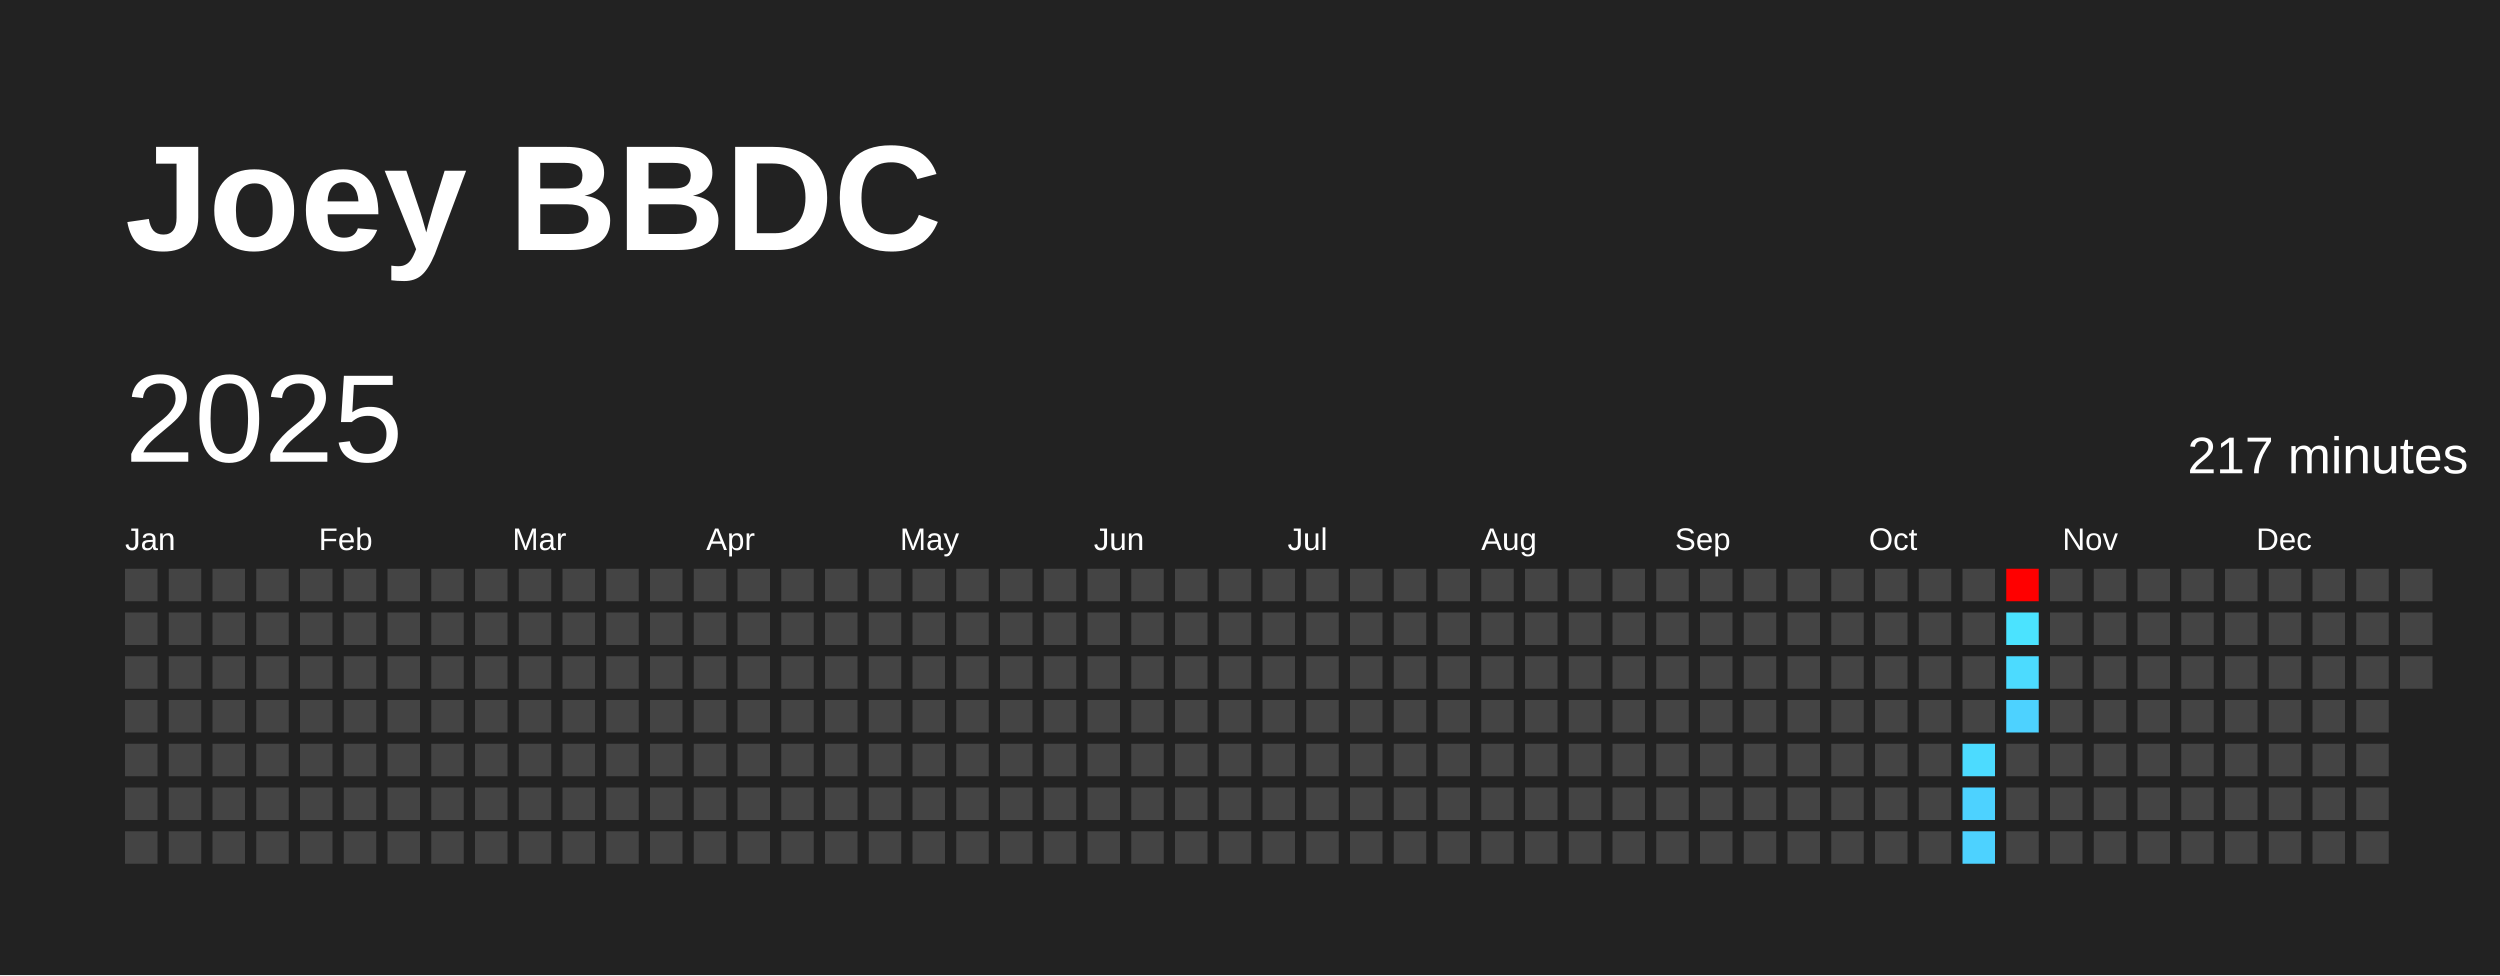
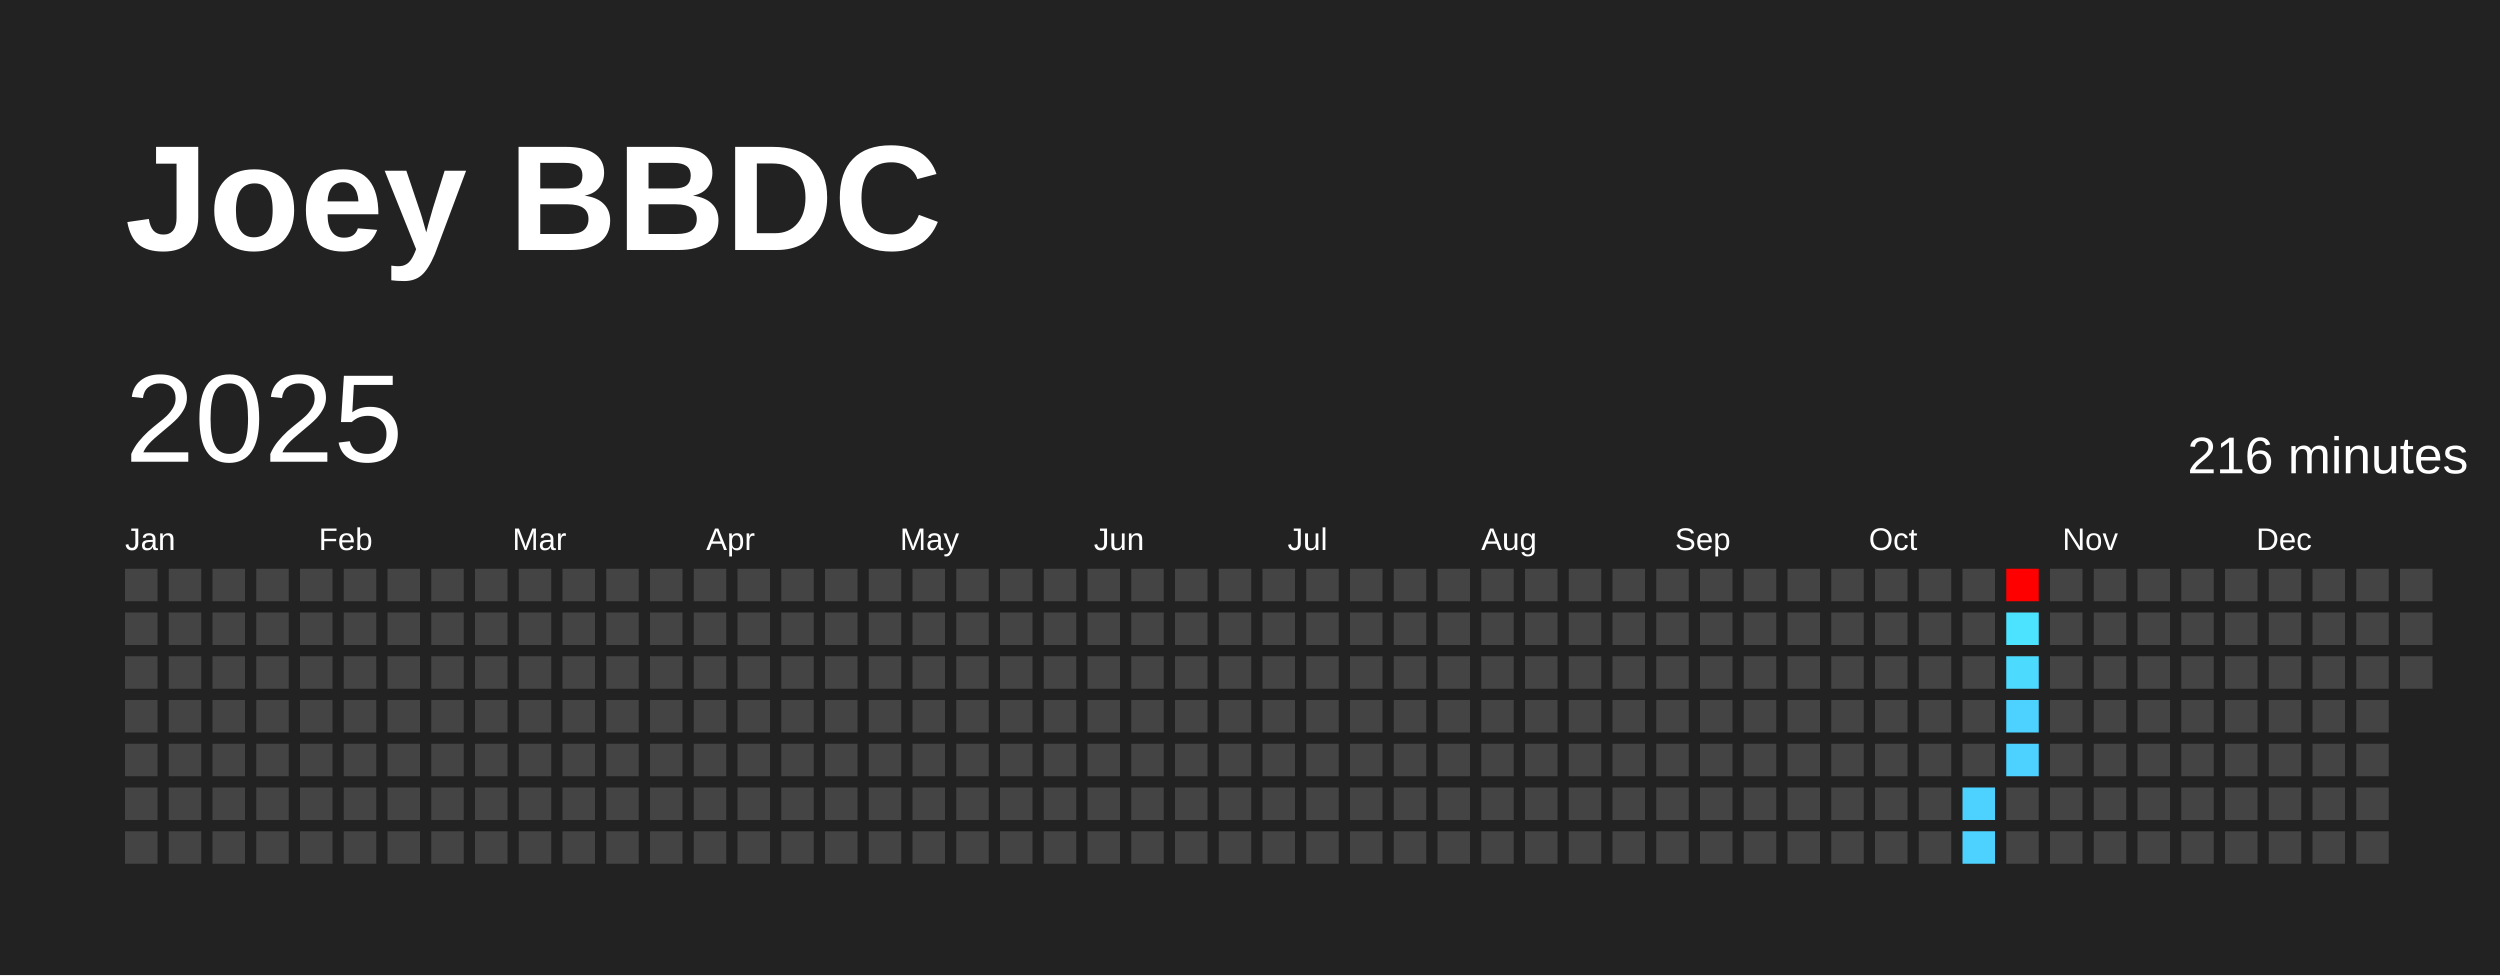
<svg xmlns="http://www.w3.org/2000/svg" baseProfile="full" height="78mm" version="1.1" viewBox="0,0,200,78" width="200mm">
  <defs />
  <rect fill="#222222" height="78" width="200" x="0" y="0" />
  <text fill="#FFFFFF" style="font-size:12px; font-family:Arial; font-weight:bold;" x="10" y="20">Joey BBDC</text>
  <text dominant-baseline="hanging" fill="#FFFFFF" style="font-size:10.0px; font-family:Arial;" x="10" y="30">2025</text>
-   <text dominant-baseline="hanging" fill="#FFFFFF" style="font-size:4.125px; font-family:Arial;" x="175" y="35">217 minutes</text>
+   <text dominant-baseline="hanging" fill="#FFFFFF" style="font-size:4.125px; font-family:Arial;" x="175" y="35">216 minutes</text>
  <text fill="#FFFFFF" style="font-size:2.5px; font-family:Arial" x="10.0" y="44">Jan</text>
  <text fill="#FFFFFF" style="font-size:2.5px; font-family:Arial" x="25.5" y="44">Feb</text>
  <text fill="#FFFFFF" style="font-size:2.5px; font-family:Arial" x="41.0" y="44">Mar</text>
  <text fill="#FFFFFF" style="font-size:2.5px; font-family:Arial" x="56.5" y="44">Apr</text>
  <text fill="#FFFFFF" style="font-size:2.5px; font-family:Arial" x="72.0" y="44">May</text>
  <text fill="#FFFFFF" style="font-size:2.5px; font-family:Arial" x="87.5" y="44">Jun</text>
  <text fill="#FFFFFF" style="font-size:2.5px; font-family:Arial" x="103.0" y="44">Jul</text>
  <text fill="#FFFFFF" style="font-size:2.5px; font-family:Arial" x="118.5" y="44">Aug</text>
  <text fill="#FFFFFF" style="font-size:2.5px; font-family:Arial" x="134.0" y="44">Sep</text>
  <text fill="#FFFFFF" style="font-size:2.5px; font-family:Arial" x="149.5" y="44">Oct</text>
  <text fill="#FFFFFF" style="font-size:2.5px; font-family:Arial" x="165.0" y="44">Nov</text>
  <text fill="#FFFFFF" style="font-size:2.5px; font-family:Arial" x="180.5" y="44">Dec</text>
  <rect fill="#444444" height="2.6" width="2.6" x="10.0" y="45.5" />
  <rect fill="#444444" height="2.6" width="2.6" x="10.0" y="49.0" />
  <rect fill="#444444" height="2.6" width="2.6" x="10.0" y="52.5" />
  <rect fill="#444444" height="2.6" width="2.6" x="10.0" y="56.0" />
  <rect fill="#444444" height="2.6" width="2.6" x="10.0" y="59.5" />
  <rect fill="#444444" height="2.6" width="2.6" x="10.0" y="63.0" />
  <rect fill="#444444" height="2.6" width="2.6" x="10.0" y="66.5" />
  <rect fill="#444444" height="2.6" width="2.6" x="13.5" y="45.5" />
  <rect fill="#444444" height="2.6" width="2.6" x="13.5" y="49.0" />
  <rect fill="#444444" height="2.6" width="2.6" x="13.5" y="52.5" />
  <rect fill="#444444" height="2.6" width="2.6" x="13.5" y="56.0" />
  <rect fill="#444444" height="2.6" width="2.6" x="13.5" y="59.5" />
  <rect fill="#444444" height="2.6" width="2.6" x="13.5" y="63.0" />
  <rect fill="#444444" height="2.6" width="2.6" x="13.5" y="66.5" />
  <rect fill="#444444" height="2.6" width="2.6" x="17.0" y="45.5" />
  <rect fill="#444444" height="2.6" width="2.6" x="17.0" y="49.0" />
  <rect fill="#444444" height="2.6" width="2.6" x="17.0" y="52.5" />
  <rect fill="#444444" height="2.6" width="2.6" x="17.0" y="56.0" />
  <rect fill="#444444" height="2.6" width="2.6" x="17.0" y="59.5" />
  <rect fill="#444444" height="2.6" width="2.6" x="17.0" y="63.0" />
  <rect fill="#444444" height="2.6" width="2.6" x="17.0" y="66.5" />
  <rect fill="#444444" height="2.6" width="2.6" x="20.5" y="45.5" />
  <rect fill="#444444" height="2.6" width="2.6" x="20.5" y="49.0" />
  <rect fill="#444444" height="2.6" width="2.6" x="20.5" y="52.5" />
  <rect fill="#444444" height="2.6" width="2.6" x="20.5" y="56.0" />
  <rect fill="#444444" height="2.6" width="2.6" x="20.5" y="59.5" />
  <rect fill="#444444" height="2.6" width="2.6" x="20.5" y="63.0" />
  <rect fill="#444444" height="2.6" width="2.6" x="20.5" y="66.5" />
  <rect fill="#444444" height="2.6" width="2.6" x="24.0" y="45.5" />
  <rect fill="#444444" height="2.6" width="2.6" x="24.0" y="49.0" />
  <rect fill="#444444" height="2.6" width="2.6" x="24.0" y="52.5" />
  <rect fill="#444444" height="2.6" width="2.6" x="24.0" y="56.0" />
  <rect fill="#444444" height="2.6" width="2.6" x="24.0" y="59.5" />
  <rect fill="#444444" height="2.6" width="2.6" x="24.0" y="63.0" />
  <rect fill="#444444" height="2.6" width="2.6" x="24.0" y="66.5" />
  <rect fill="#444444" height="2.6" width="2.6" x="27.5" y="45.5" />
  <rect fill="#444444" height="2.6" width="2.6" x="27.5" y="49.0" />
  <rect fill="#444444" height="2.6" width="2.6" x="27.5" y="52.5" />
  <rect fill="#444444" height="2.6" width="2.6" x="27.5" y="56.0" />
  <rect fill="#444444" height="2.6" width="2.6" x="27.5" y="59.5" />
  <rect fill="#444444" height="2.6" width="2.6" x="27.5" y="63.0" />
  <rect fill="#444444" height="2.6" width="2.6" x="27.5" y="66.5" />
  <rect fill="#444444" height="2.6" width="2.6" x="31.0" y="45.5" />
  <rect fill="#444444" height="2.6" width="2.6" x="31.0" y="49.0" />
  <rect fill="#444444" height="2.6" width="2.6" x="31.0" y="52.5" />
  <rect fill="#444444" height="2.6" width="2.6" x="31.0" y="56.0" />
  <rect fill="#444444" height="2.6" width="2.6" x="31.0" y="59.5" />
  <rect fill="#444444" height="2.6" width="2.6" x="31.0" y="63.0" />
  <rect fill="#444444" height="2.6" width="2.6" x="31.0" y="66.5" />
  <rect fill="#444444" height="2.6" width="2.6" x="34.5" y="45.5" />
  <rect fill="#444444" height="2.6" width="2.6" x="34.5" y="49.0" />
  <rect fill="#444444" height="2.6" width="2.6" x="34.5" y="52.5" />
  <rect fill="#444444" height="2.6" width="2.6" x="34.5" y="56.0" />
  <rect fill="#444444" height="2.6" width="2.6" x="34.5" y="59.5" />
  <rect fill="#444444" height="2.6" width="2.6" x="34.5" y="63.0" />
  <rect fill="#444444" height="2.6" width="2.6" x="34.5" y="66.5" />
  <rect fill="#444444" height="2.6" width="2.6" x="38.0" y="45.5" />
  <rect fill="#444444" height="2.6" width="2.6" x="38.0" y="49.0" />
  <rect fill="#444444" height="2.6" width="2.6" x="38.0" y="52.5" />
  <rect fill="#444444" height="2.6" width="2.6" x="38.0" y="56.0" />
  <rect fill="#444444" height="2.6" width="2.6" x="38.0" y="59.5" />
  <rect fill="#444444" height="2.6" width="2.6" x="38.0" y="63.0" />
  <rect fill="#444444" height="2.6" width="2.6" x="38.0" y="66.5" />
  <rect fill="#444444" height="2.6" width="2.6" x="41.5" y="45.5" />
  <rect fill="#444444" height="2.6" width="2.6" x="41.5" y="49.0" />
  <rect fill="#444444" height="2.6" width="2.6" x="41.5" y="52.5" />
  <rect fill="#444444" height="2.6" width="2.6" x="41.5" y="56.0" />
  <rect fill="#444444" height="2.6" width="2.6" x="41.5" y="59.5" />
  <rect fill="#444444" height="2.6" width="2.6" x="41.5" y="63.0" />
  <rect fill="#444444" height="2.6" width="2.6" x="41.5" y="66.5" />
  <rect fill="#444444" height="2.6" width="2.6" x="45.0" y="45.5" />
  <rect fill="#444444" height="2.6" width="2.6" x="45.0" y="49.0" />
  <rect fill="#444444" height="2.6" width="2.6" x="45.0" y="52.5" />
  <rect fill="#444444" height="2.6" width="2.6" x="45.0" y="56.0" />
  <rect fill="#444444" height="2.6" width="2.6" x="45.0" y="59.5" />
  <rect fill="#444444" height="2.6" width="2.6" x="45.0" y="63.0" />
  <rect fill="#444444" height="2.6" width="2.6" x="45.0" y="66.5" />
  <rect fill="#444444" height="2.6" width="2.6" x="48.5" y="45.5" />
  <rect fill="#444444" height="2.6" width="2.6" x="48.5" y="49.0" />
  <rect fill="#444444" height="2.6" width="2.6" x="48.5" y="52.5" />
  <rect fill="#444444" height="2.6" width="2.6" x="48.5" y="56.0" />
  <rect fill="#444444" height="2.6" width="2.6" x="48.5" y="59.5" />
  <rect fill="#444444" height="2.6" width="2.6" x="48.5" y="63.0" />
  <rect fill="#444444" height="2.6" width="2.6" x="48.5" y="66.5" />
  <rect fill="#444444" height="2.6" width="2.6" x="52.0" y="45.5" />
  <rect fill="#444444" height="2.6" width="2.6" x="52.0" y="49.0" />
  <rect fill="#444444" height="2.6" width="2.6" x="52.0" y="52.5" />
  <rect fill="#444444" height="2.6" width="2.6" x="52.0" y="56.0" />
  <rect fill="#444444" height="2.6" width="2.6" x="52.0" y="59.5" />
  <rect fill="#444444" height="2.6" width="2.6" x="52.0" y="63.0" />
  <rect fill="#444444" height="2.6" width="2.6" x="52.0" y="66.5" />
  <rect fill="#444444" height="2.6" width="2.6" x="55.5" y="45.5" />
  <rect fill="#444444" height="2.6" width="2.6" x="55.5" y="49.0" />
  <rect fill="#444444" height="2.6" width="2.6" x="55.5" y="52.5" />
  <rect fill="#444444" height="2.6" width="2.6" x="55.5" y="56.0" />
  <rect fill="#444444" height="2.6" width="2.6" x="55.5" y="59.5" />
  <rect fill="#444444" height="2.6" width="2.6" x="55.5" y="63.0" />
  <rect fill="#444444" height="2.6" width="2.6" x="55.5" y="66.5" />
  <rect fill="#444444" height="2.6" width="2.6" x="59.0" y="45.5" />
  <rect fill="#444444" height="2.6" width="2.6" x="59.0" y="49.0" />
  <rect fill="#444444" height="2.6" width="2.6" x="59.0" y="52.5" />
  <rect fill="#444444" height="2.6" width="2.6" x="59.0" y="56.0" />
  <rect fill="#444444" height="2.6" width="2.6" x="59.0" y="59.5" />
  <rect fill="#444444" height="2.6" width="2.6" x="59.0" y="63.0" />
  <rect fill="#444444" height="2.6" width="2.6" x="59.0" y="66.5" />
  <rect fill="#444444" height="2.6" width="2.6" x="62.5" y="45.5" />
  <rect fill="#444444" height="2.6" width="2.6" x="62.5" y="49.0" />
  <rect fill="#444444" height="2.6" width="2.6" x="62.5" y="52.5" />
  <rect fill="#444444" height="2.6" width="2.6" x="62.5" y="56.0" />
  <rect fill="#444444" height="2.6" width="2.6" x="62.5" y="59.5" />
  <rect fill="#444444" height="2.6" width="2.6" x="62.5" y="63.0" />
  <rect fill="#444444" height="2.6" width="2.6" x="62.5" y="66.5" />
  <rect fill="#444444" height="2.6" width="2.6" x="66.0" y="45.5" />
  <rect fill="#444444" height="2.6" width="2.6" x="66.0" y="49.0" />
  <rect fill="#444444" height="2.6" width="2.6" x="66.0" y="52.5" />
  <rect fill="#444444" height="2.6" width="2.6" x="66.0" y="56.0" />
  <rect fill="#444444" height="2.6" width="2.6" x="66.0" y="59.5" />
  <rect fill="#444444" height="2.6" width="2.6" x="66.0" y="63.0" />
  <rect fill="#444444" height="2.6" width="2.6" x="66.0" y="66.5" />
  <rect fill="#444444" height="2.6" width="2.6" x="69.5" y="45.5" />
  <rect fill="#444444" height="2.6" width="2.6" x="69.5" y="49.0" />
  <rect fill="#444444" height="2.6" width="2.6" x="69.5" y="52.5" />
  <rect fill="#444444" height="2.6" width="2.6" x="69.5" y="56.0" />
  <rect fill="#444444" height="2.6" width="2.6" x="69.5" y="59.5" />
  <rect fill="#444444" height="2.6" width="2.6" x="69.5" y="63.0" />
  <rect fill="#444444" height="2.6" width="2.6" x="69.5" y="66.5" />
  <rect fill="#444444" height="2.6" width="2.6" x="73.0" y="45.5" />
  <rect fill="#444444" height="2.6" width="2.6" x="73.0" y="49.0" />
  <rect fill="#444444" height="2.6" width="2.6" x="73.0" y="52.5" />
  <rect fill="#444444" height="2.6" width="2.6" x="73.0" y="56.0" />
  <rect fill="#444444" height="2.6" width="2.6" x="73.0" y="59.5" />
  <rect fill="#444444" height="2.6" width="2.6" x="73.0" y="63.0" />
  <rect fill="#444444" height="2.6" width="2.6" x="73.0" y="66.5" />
  <rect fill="#444444" height="2.6" width="2.6" x="76.5" y="45.5" />
  <rect fill="#444444" height="2.6" width="2.6" x="76.5" y="49.0" />
  <rect fill="#444444" height="2.6" width="2.6" x="76.5" y="52.5" />
  <rect fill="#444444" height="2.6" width="2.6" x="76.5" y="56.0" />
  <rect fill="#444444" height="2.6" width="2.6" x="76.5" y="59.5" />
  <rect fill="#444444" height="2.6" width="2.6" x="76.5" y="63.0" />
  <rect fill="#444444" height="2.6" width="2.6" x="76.5" y="66.5" />
  <rect fill="#444444" height="2.6" width="2.6" x="80.0" y="45.5" />
  <rect fill="#444444" height="2.6" width="2.6" x="80.0" y="49.0" />
  <rect fill="#444444" height="2.6" width="2.6" x="80.0" y="52.5" />
  <rect fill="#444444" height="2.6" width="2.6" x="80.0" y="56.0" />
  <rect fill="#444444" height="2.6" width="2.6" x="80.0" y="59.5" />
  <rect fill="#444444" height="2.6" width="2.6" x="80.0" y="63.0" />
  <rect fill="#444444" height="2.6" width="2.6" x="80.0" y="66.5" />
  <rect fill="#444444" height="2.6" width="2.6" x="83.5" y="45.5" />
  <rect fill="#444444" height="2.6" width="2.6" x="83.5" y="49.0" />
  <rect fill="#444444" height="2.6" width="2.6" x="83.5" y="52.5" />
  <rect fill="#444444" height="2.6" width="2.6" x="83.5" y="56.0" />
  <rect fill="#444444" height="2.6" width="2.6" x="83.5" y="59.5" />
  <rect fill="#444444" height="2.6" width="2.6" x="83.5" y="63.0" />
  <rect fill="#444444" height="2.6" width="2.6" x="83.5" y="66.5" />
  <rect fill="#444444" height="2.6" width="2.6" x="87.0" y="45.5" />
  <rect fill="#444444" height="2.6" width="2.6" x="87.0" y="49.0" />
  <rect fill="#444444" height="2.6" width="2.6" x="87.0" y="52.5" />
  <rect fill="#444444" height="2.6" width="2.6" x="87.0" y="56.0" />
  <rect fill="#444444" height="2.6" width="2.6" x="87.0" y="59.5" />
  <rect fill="#444444" height="2.6" width="2.6" x="87.0" y="63.0" />
  <rect fill="#444444" height="2.6" width="2.6" x="87.0" y="66.5" />
  <rect fill="#444444" height="2.6" width="2.6" x="90.5" y="45.5" />
  <rect fill="#444444" height="2.6" width="2.6" x="90.5" y="49.0" />
  <rect fill="#444444" height="2.6" width="2.6" x="90.5" y="52.5" />
  <rect fill="#444444" height="2.6" width="2.6" x="90.5" y="56.0" />
  <rect fill="#444444" height="2.6" width="2.6" x="90.5" y="59.5" />
  <rect fill="#444444" height="2.6" width="2.6" x="90.5" y="63.0" />
  <rect fill="#444444" height="2.6" width="2.6" x="90.5" y="66.5" />
  <rect fill="#444444" height="2.6" width="2.6" x="94.0" y="45.5" />
  <rect fill="#444444" height="2.6" width="2.6" x="94.0" y="49.0" />
  <rect fill="#444444" height="2.6" width="2.6" x="94.0" y="52.5" />
  <rect fill="#444444" height="2.6" width="2.6" x="94.0" y="56.0" />
  <rect fill="#444444" height="2.6" width="2.6" x="94.0" y="59.5" />
  <rect fill="#444444" height="2.6" width="2.6" x="94.0" y="63.0" />
  <rect fill="#444444" height="2.6" width="2.6" x="94.0" y="66.5" />
  <rect fill="#444444" height="2.6" width="2.6" x="97.5" y="45.5" />
  <rect fill="#444444" height="2.6" width="2.6" x="97.5" y="49.0" />
  <rect fill="#444444" height="2.6" width="2.6" x="97.5" y="52.5" />
  <rect fill="#444444" height="2.6" width="2.6" x="97.5" y="56.0" />
  <rect fill="#444444" height="2.6" width="2.6" x="97.5" y="59.5" />
  <rect fill="#444444" height="2.6" width="2.6" x="97.5" y="63.0" />
  <rect fill="#444444" height="2.6" width="2.6" x="97.5" y="66.5" />
  <rect fill="#444444" height="2.6" width="2.6" x="101.0" y="45.5" />
  <rect fill="#444444" height="2.6" width="2.6" x="101.0" y="49.0" />
  <rect fill="#444444" height="2.6" width="2.6" x="101.0" y="52.5" />
  <rect fill="#444444" height="2.6" width="2.6" x="101.0" y="56.0" />
  <rect fill="#444444" height="2.6" width="2.6" x="101.0" y="59.5" />
  <rect fill="#444444" height="2.6" width="2.6" x="101.0" y="63.0" />
  <rect fill="#444444" height="2.6" width="2.6" x="101.0" y="66.5" />
  <rect fill="#444444" height="2.6" width="2.6" x="104.5" y="45.5" />
  <rect fill="#444444" height="2.6" width="2.6" x="104.5" y="49.0" />
  <rect fill="#444444" height="2.6" width="2.6" x="104.5" y="52.5" />
  <rect fill="#444444" height="2.6" width="2.6" x="104.5" y="56.0" />
  <rect fill="#444444" height="2.6" width="2.6" x="104.5" y="59.5" />
  <rect fill="#444444" height="2.6" width="2.6" x="104.5" y="63.0" />
  <rect fill="#444444" height="2.6" width="2.6" x="104.5" y="66.5" />
  <rect fill="#444444" height="2.6" width="2.6" x="108.0" y="45.5" />
  <rect fill="#444444" height="2.6" width="2.6" x="108.0" y="49.0" />
  <rect fill="#444444" height="2.6" width="2.6" x="108.0" y="52.5" />
  <rect fill="#444444" height="2.6" width="2.6" x="108.0" y="56.0" />
  <rect fill="#444444" height="2.6" width="2.6" x="108.0" y="59.5" />
  <rect fill="#444444" height="2.6" width="2.6" x="108.0" y="63.0" />
  <rect fill="#444444" height="2.6" width="2.6" x="108.0" y="66.5" />
  <rect fill="#444444" height="2.6" width="2.6" x="111.5" y="45.5" />
  <rect fill="#444444" height="2.6" width="2.6" x="111.5" y="49.0" />
  <rect fill="#444444" height="2.6" width="2.6" x="111.5" y="52.5" />
  <rect fill="#444444" height="2.6" width="2.6" x="111.5" y="56.0" />
  <rect fill="#444444" height="2.6" width="2.6" x="111.5" y="59.5" />
  <rect fill="#444444" height="2.6" width="2.6" x="111.5" y="63.0" />
  <rect fill="#444444" height="2.6" width="2.6" x="111.5" y="66.5" />
  <rect fill="#444444" height="2.6" width="2.6" x="115.0" y="45.5" />
  <rect fill="#444444" height="2.6" width="2.6" x="115.0" y="49.0" />
  <rect fill="#444444" height="2.6" width="2.6" x="115.0" y="52.5" />
  <rect fill="#444444" height="2.6" width="2.6" x="115.0" y="56.0" />
  <rect fill="#444444" height="2.6" width="2.6" x="115.0" y="59.5" />
  <rect fill="#444444" height="2.6" width="2.6" x="115.0" y="63.0" />
  <rect fill="#444444" height="2.6" width="2.6" x="115.0" y="66.5" />
  <rect fill="#444444" height="2.6" width="2.6" x="118.5" y="45.5" />
  <rect fill="#444444" height="2.6" width="2.6" x="118.5" y="49.0" />
  <rect fill="#444444" height="2.6" width="2.6" x="118.5" y="52.5" />
  <rect fill="#444444" height="2.6" width="2.6" x="118.5" y="56.0" />
  <rect fill="#444444" height="2.6" width="2.6" x="118.5" y="59.5" />
  <rect fill="#444444" height="2.6" width="2.6" x="118.5" y="63.0" />
  <rect fill="#444444" height="2.6" width="2.6" x="118.5" y="66.5" />
  <rect fill="#444444" height="2.6" width="2.6" x="122.0" y="45.5" />
  <rect fill="#444444" height="2.6" width="2.6" x="122.0" y="49.0" />
  <rect fill="#444444" height="2.6" width="2.6" x="122.0" y="52.5" />
  <rect fill="#444444" height="2.6" width="2.6" x="122.0" y="56.0" />
  <rect fill="#444444" height="2.6" width="2.6" x="122.0" y="59.5" />
  <rect fill="#444444" height="2.6" width="2.6" x="122.0" y="63.0" />
  <rect fill="#444444" height="2.6" width="2.6" x="122.0" y="66.5" />
  <rect fill="#444444" height="2.6" width="2.6" x="125.5" y="45.5" />
  <rect fill="#444444" height="2.6" width="2.6" x="125.5" y="49.0" />
  <rect fill="#444444" height="2.6" width="2.6" x="125.5" y="52.5" />
  <rect fill="#444444" height="2.6" width="2.6" x="125.5" y="56.0" />
  <rect fill="#444444" height="2.6" width="2.6" x="125.5" y="59.5" />
  <rect fill="#444444" height="2.6" width="2.6" x="125.5" y="63.0" />
  <rect fill="#444444" height="2.6" width="2.6" x="125.5" y="66.5" />
  <rect fill="#444444" height="2.6" width="2.6" x="129.0" y="45.5" />
  <rect fill="#444444" height="2.6" width="2.6" x="129.0" y="49.0" />
  <rect fill="#444444" height="2.6" width="2.6" x="129.0" y="52.5" />
  <rect fill="#444444" height="2.6" width="2.6" x="129.0" y="56.0" />
  <rect fill="#444444" height="2.6" width="2.6" x="129.0" y="59.5" />
  <rect fill="#444444" height="2.6" width="2.6" x="129.0" y="63.0" />
  <rect fill="#444444" height="2.6" width="2.6" x="129.0" y="66.5" />
  <rect fill="#444444" height="2.6" width="2.6" x="132.5" y="45.5" />
  <rect fill="#444444" height="2.6" width="2.6" x="132.5" y="49.0" />
  <rect fill="#444444" height="2.6" width="2.6" x="132.5" y="52.5" />
  <rect fill="#444444" height="2.6" width="2.6" x="132.5" y="56.0" />
  <rect fill="#444444" height="2.6" width="2.6" x="132.5" y="59.5" />
  <rect fill="#444444" height="2.6" width="2.6" x="132.5" y="63.0" />
  <rect fill="#444444" height="2.6" width="2.6" x="132.5" y="66.5" />
  <rect fill="#444444" height="2.6" width="2.6" x="136.0" y="45.5" />
  <rect fill="#444444" height="2.6" width="2.6" x="136.0" y="49.0" />
  <rect fill="#444444" height="2.6" width="2.6" x="136.0" y="52.5" />
  <rect fill="#444444" height="2.6" width="2.6" x="136.0" y="56.0" />
  <rect fill="#444444" height="2.6" width="2.6" x="136.0" y="59.5" />
  <rect fill="#444444" height="2.6" width="2.6" x="136.0" y="63.0" />
  <rect fill="#444444" height="2.6" width="2.6" x="136.0" y="66.5" />
  <rect fill="#444444" height="2.6" width="2.6" x="139.5" y="45.5" />
  <rect fill="#444444" height="2.6" width="2.6" x="139.5" y="49.0" />
  <rect fill="#444444" height="2.6" width="2.6" x="139.5" y="52.5" />
  <rect fill="#444444" height="2.6" width="2.6" x="139.5" y="56.0" />
  <rect fill="#444444" height="2.6" width="2.6" x="139.5" y="59.5" />
  <rect fill="#444444" height="2.6" width="2.6" x="139.5" y="63.0" />
  <rect fill="#444444" height="2.6" width="2.6" x="139.5" y="66.5" />
  <rect fill="#444444" height="2.6" width="2.6" x="143.0" y="45.5" />
  <rect fill="#444444" height="2.6" width="2.6" x="143.0" y="49.0" />
  <rect fill="#444444" height="2.6" width="2.6" x="143.0" y="52.5" />
  <rect fill="#444444" height="2.6" width="2.6" x="143.0" y="56.0" />
  <rect fill="#444444" height="2.6" width="2.6" x="143.0" y="59.5" />
  <rect fill="#444444" height="2.6" width="2.6" x="143.0" y="63.0" />
  <rect fill="#444444" height="2.6" width="2.6" x="143.0" y="66.5" />
  <rect fill="#444444" height="2.6" width="2.6" x="146.5" y="45.5" />
  <rect fill="#444444" height="2.6" width="2.6" x="146.5" y="49.0" />
  <rect fill="#444444" height="2.6" width="2.6" x="146.5" y="52.5" />
  <rect fill="#444444" height="2.6" width="2.6" x="146.5" y="56.0" />
  <rect fill="#444444" height="2.6" width="2.6" x="146.5" y="59.5" />
  <rect fill="#444444" height="2.6" width="2.6" x="146.5" y="63.0" />
  <rect fill="#444444" height="2.6" width="2.6" x="146.5" y="66.5" />
  <rect fill="#444444" height="2.6" width="2.6" x="150.0" y="45.5" />
  <rect fill="#444444" height="2.6" width="2.6" x="150.0" y="49.0" />
  <rect fill="#444444" height="2.6" width="2.6" x="150.0" y="52.5" />
  <rect fill="#444444" height="2.6" width="2.6" x="150.0" y="56.0" />
  <rect fill="#444444" height="2.6" width="2.6" x="150.0" y="59.5" />
  <rect fill="#444444" height="2.6" width="2.6" x="150.0" y="63.0" />
  <rect fill="#444444" height="2.6" width="2.6" x="150.0" y="66.5" />
  <rect fill="#444444" height="2.6" width="2.6" x="153.5" y="45.5" />
  <rect fill="#444444" height="2.6" width="2.6" x="153.5" y="49.0" />
  <rect fill="#444444" height="2.6" width="2.6" x="153.5" y="52.5" />
  <rect fill="#444444" height="2.6" width="2.6" x="153.5" y="56.0" />
  <rect fill="#444444" height="2.6" width="2.6" x="153.5" y="59.5" />
  <rect fill="#444444" height="2.6" width="2.6" x="153.5" y="63.0" />
  <rect fill="#444444" height="2.6" width="2.6" x="153.5" y="66.5" />
  <rect fill="#444444" height="2.6" width="2.6" x="157.0" y="45.5" />
  <rect fill="#444444" height="2.6" width="2.6" x="157.0" y="49.0" />
  <rect fill="#444444" height="2.6" width="2.6" x="157.0" y="52.5" />
  <rect fill="#444444" height="2.6" width="2.6" x="157.0" y="56.0" />
-   <rect fill="#4cdbff" height="2.6" width="2.6" x="157.0" y="59.5" />
+   <rect fill="#444444" height="2.6" width="2.6" x="157.0" y="59.5" />
  <rect fill="#4dd2ff" height="2.6" width="2.6" x="157.0" y="63.0" />
  <rect fill="#4dd2ff" height="2.6" width="2.6" x="157.0" y="66.5" />
  <rect fill="red" height="2.6" width="2.6" x="160.5" y="45.5" />
  <rect fill="#4be3ff" height="2.6" width="2.6" x="160.5" y="49.0" />
  <rect fill="#4cdbff" height="2.6" width="2.6" x="160.5" y="52.5" />
  <rect fill="#4dd2ff" height="2.6" width="2.6" x="160.5" y="56.0" />
-   <rect fill="#444444" height="2.6" width="2.6" x="160.5" y="59.5" />
+   <rect fill="#4dd2ff" height="2.6" width="2.6" x="160.5" y="59.5" />
  <rect fill="#444444" height="2.6" width="2.6" x="160.5" y="63.0" />
  <rect fill="#444444" height="2.6" width="2.6" x="160.5" y="66.5" />
  <rect fill="#444444" height="2.6" width="2.6" x="164.0" y="45.5" />
  <rect fill="#444444" height="2.6" width="2.6" x="164.0" y="49.0" />
  <rect fill="#444444" height="2.6" width="2.6" x="164.0" y="52.5" />
  <rect fill="#444444" height="2.6" width="2.6" x="164.0" y="56.0" />
  <rect fill="#444444" height="2.6" width="2.6" x="164.0" y="59.5" />
  <rect fill="#444444" height="2.6" width="2.6" x="164.0" y="63.0" />
  <rect fill="#444444" height="2.6" width="2.6" x="164.0" y="66.5" />
  <rect fill="#444444" height="2.6" width="2.6" x="167.5" y="45.5" />
  <rect fill="#444444" height="2.6" width="2.6" x="167.5" y="49.0" />
  <rect fill="#444444" height="2.6" width="2.6" x="167.5" y="52.5" />
  <rect fill="#444444" height="2.6" width="2.6" x="167.5" y="56.0" />
  <rect fill="#444444" height="2.6" width="2.6" x="167.5" y="59.5" />
  <rect fill="#444444" height="2.6" width="2.6" x="167.5" y="63.0" />
  <rect fill="#444444" height="2.6" width="2.6" x="167.5" y="66.5" />
  <rect fill="#444444" height="2.6" width="2.6" x="171.0" y="45.5" />
  <rect fill="#444444" height="2.6" width="2.6" x="171.0" y="49.0" />
  <rect fill="#444444" height="2.6" width="2.6" x="171.0" y="52.5" />
  <rect fill="#444444" height="2.6" width="2.6" x="171.0" y="56.0" />
  <rect fill="#444444" height="2.6" width="2.6" x="171.0" y="59.5" />
  <rect fill="#444444" height="2.6" width="2.6" x="171.0" y="63.0" />
  <rect fill="#444444" height="2.6" width="2.6" x="171.0" y="66.5" />
  <rect fill="#444444" height="2.6" width="2.6" x="174.5" y="45.5" />
  <rect fill="#444444" height="2.6" width="2.6" x="174.5" y="49.0" />
  <rect fill="#444444" height="2.6" width="2.6" x="174.5" y="52.5" />
  <rect fill="#444444" height="2.6" width="2.6" x="174.5" y="56.0" />
  <rect fill="#444444" height="2.6" width="2.6" x="174.5" y="59.5" />
  <rect fill="#444444" height="2.6" width="2.6" x="174.5" y="63.0" />
  <rect fill="#444444" height="2.6" width="2.6" x="174.5" y="66.5" />
  <rect fill="#444444" height="2.6" width="2.6" x="178.0" y="45.5" />
  <rect fill="#444444" height="2.6" width="2.6" x="178.0" y="49.0" />
  <rect fill="#444444" height="2.6" width="2.6" x="178.0" y="52.5" />
  <rect fill="#444444" height="2.6" width="2.6" x="178.0" y="56.0" />
  <rect fill="#444444" height="2.6" width="2.6" x="178.0" y="59.5" />
  <rect fill="#444444" height="2.6" width="2.6" x="178.0" y="63.0" />
  <rect fill="#444444" height="2.6" width="2.6" x="178.0" y="66.5" />
  <rect fill="#444444" height="2.6" width="2.6" x="181.5" y="45.5" />
  <rect fill="#444444" height="2.6" width="2.6" x="181.5" y="49.0" />
  <rect fill="#444444" height="2.6" width="2.6" x="181.5" y="52.5" />
  <rect fill="#444444" height="2.6" width="2.6" x="181.5" y="56.0" />
  <rect fill="#444444" height="2.6" width="2.6" x="181.5" y="59.5" />
  <rect fill="#444444" height="2.6" width="2.6" x="181.5" y="63.0" />
  <rect fill="#444444" height="2.6" width="2.6" x="181.5" y="66.5" />
  <rect fill="#444444" height="2.6" width="2.6" x="185.0" y="45.5" />
  <rect fill="#444444" height="2.6" width="2.6" x="185.0" y="49.0" />
  <rect fill="#444444" height="2.6" width="2.6" x="185.0" y="52.5" />
  <rect fill="#444444" height="2.6" width="2.6" x="185.0" y="56.0" />
  <rect fill="#444444" height="2.6" width="2.6" x="185.0" y="59.5" />
  <rect fill="#444444" height="2.6" width="2.6" x="185.0" y="63.0" />
  <rect fill="#444444" height="2.6" width="2.6" x="185.0" y="66.5" />
  <rect fill="#444444" height="2.6" width="2.6" x="188.5" y="45.5" />
  <rect fill="#444444" height="2.6" width="2.6" x="188.5" y="49.0" />
  <rect fill="#444444" height="2.6" width="2.6" x="188.5" y="52.5" />
  <rect fill="#444444" height="2.6" width="2.6" x="188.5" y="56.0" />
  <rect fill="#444444" height="2.6" width="2.6" x="188.5" y="59.5" />
  <rect fill="#444444" height="2.6" width="2.6" x="188.5" y="63.0" />
  <rect fill="#444444" height="2.6" width="2.6" x="188.5" y="66.5" />
  <rect fill="#444444" height="2.6" width="2.6" x="192.0" y="45.5" />
  <rect fill="#444444" height="2.6" width="2.6" x="192.0" y="49.0" />
  <rect fill="#444444" height="2.6" width="2.6" x="192.0" y="52.5" />
</svg>
